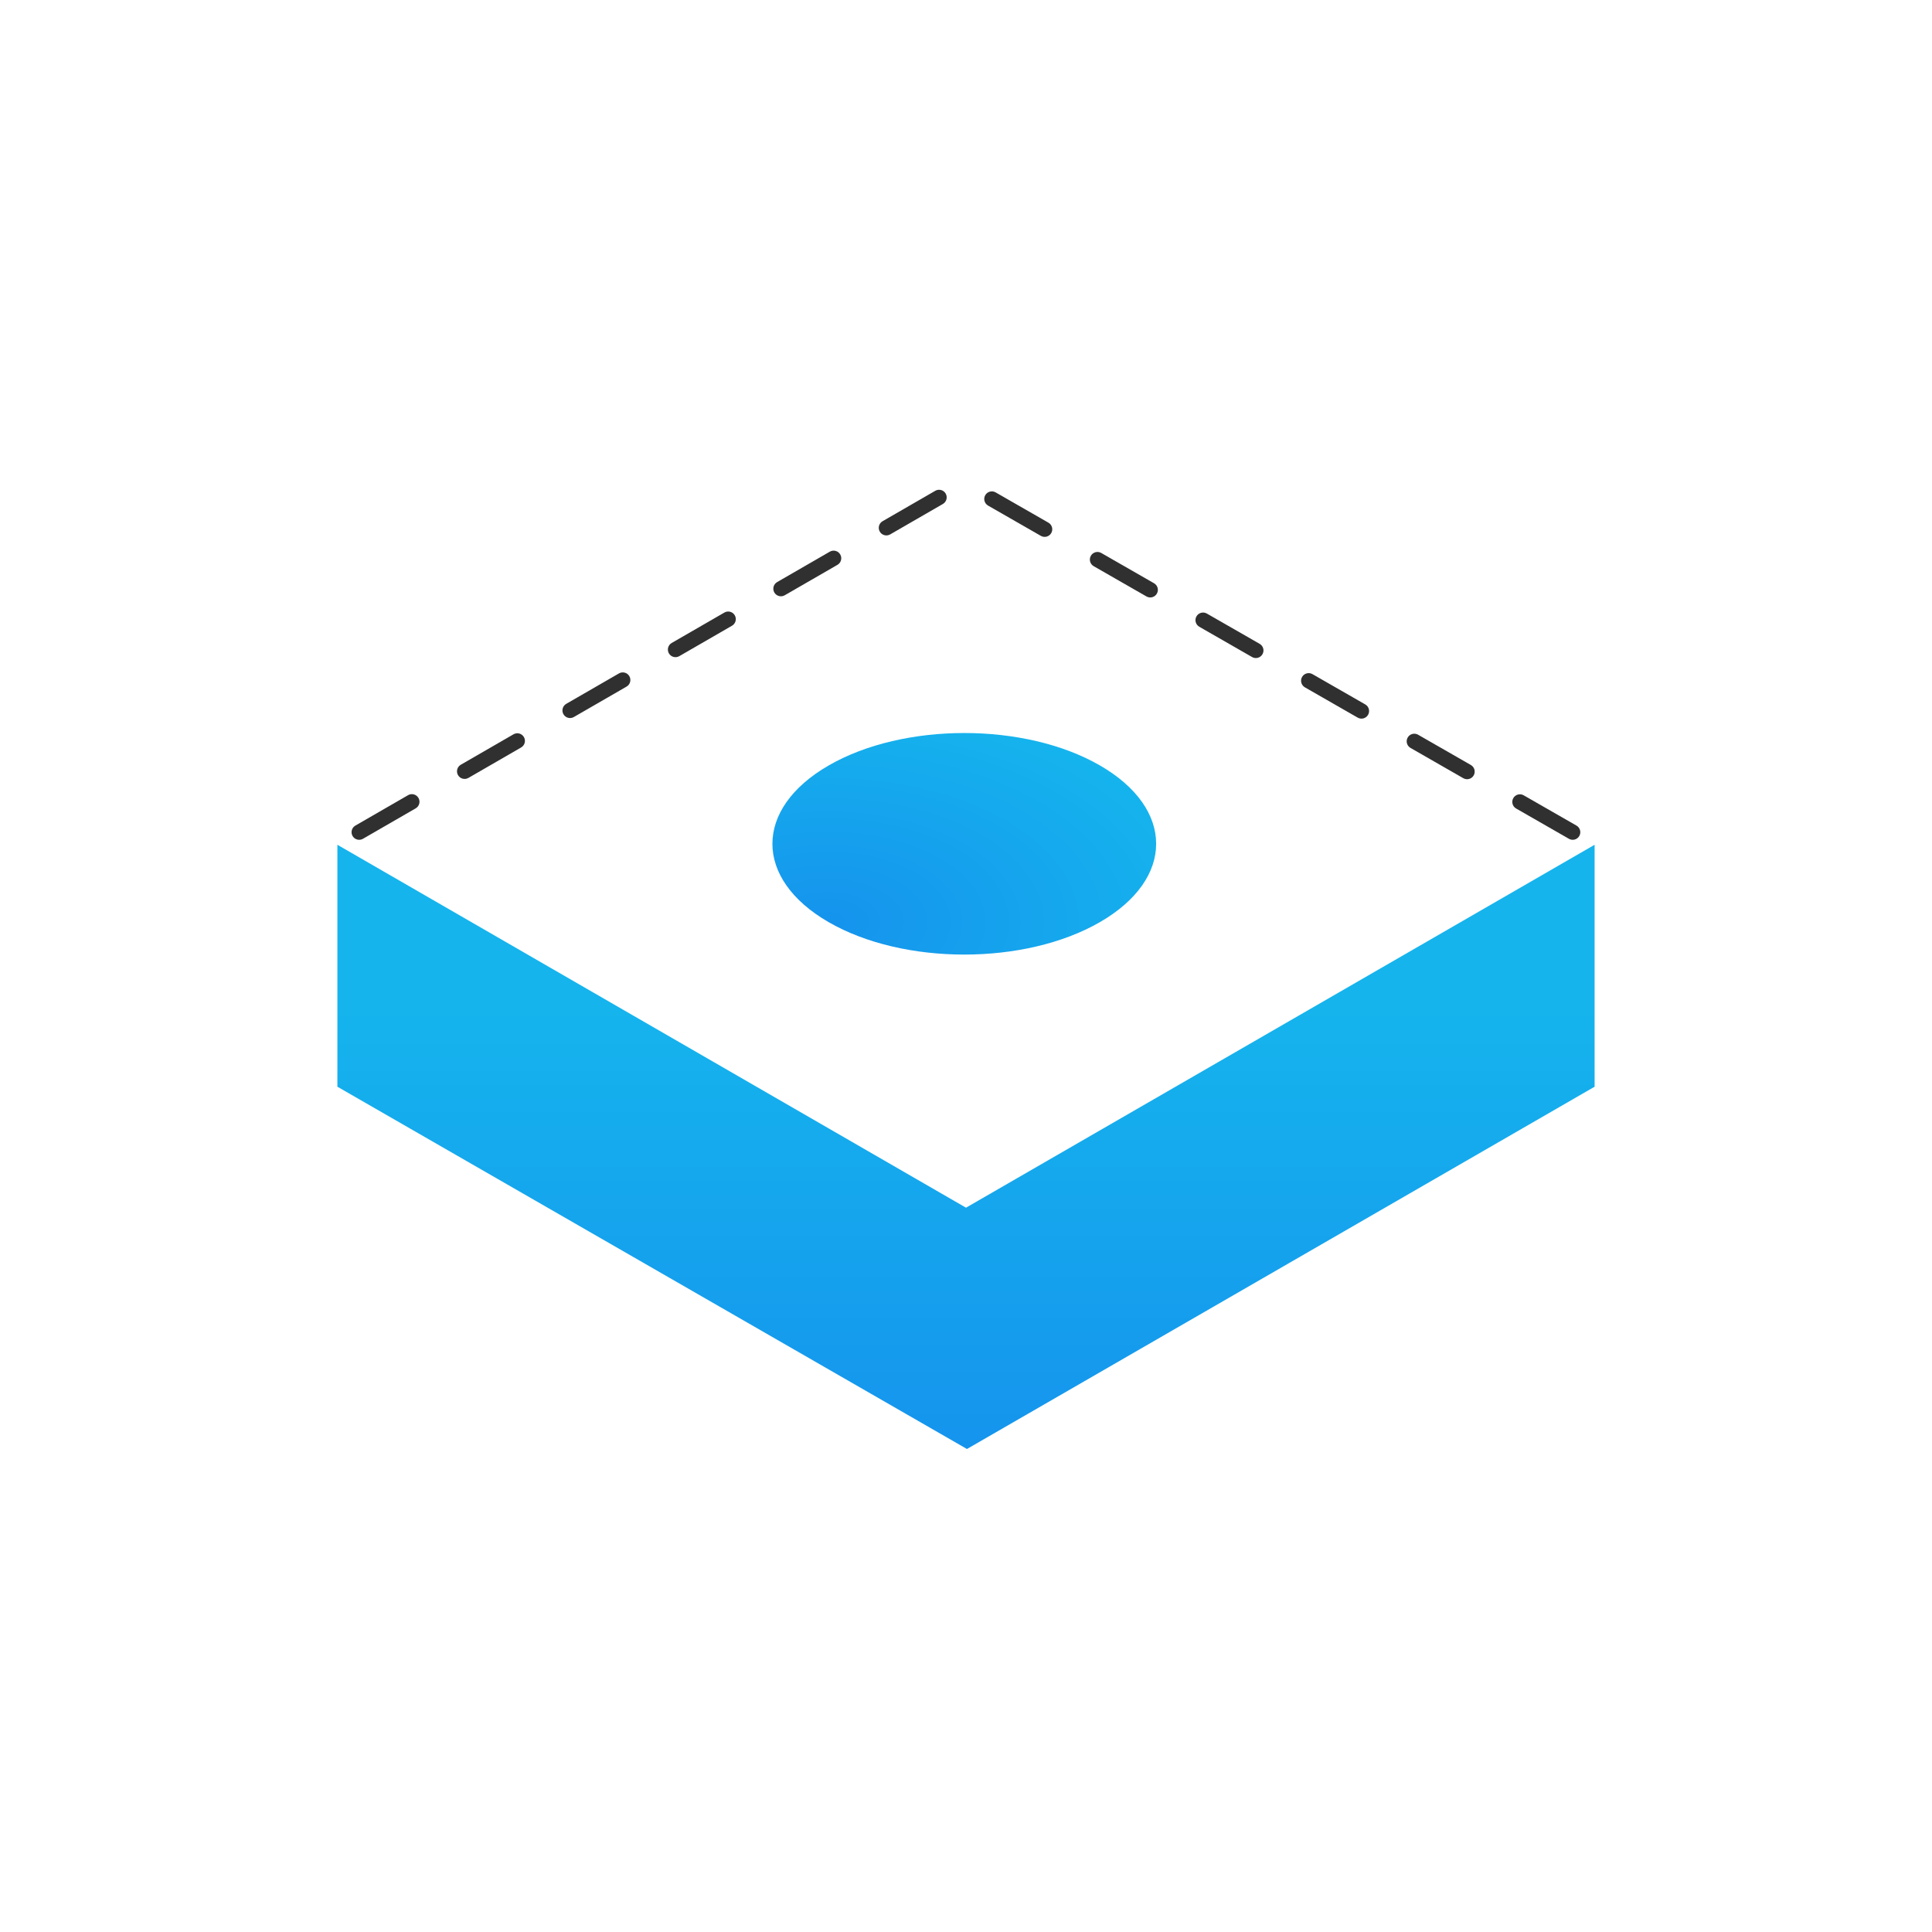
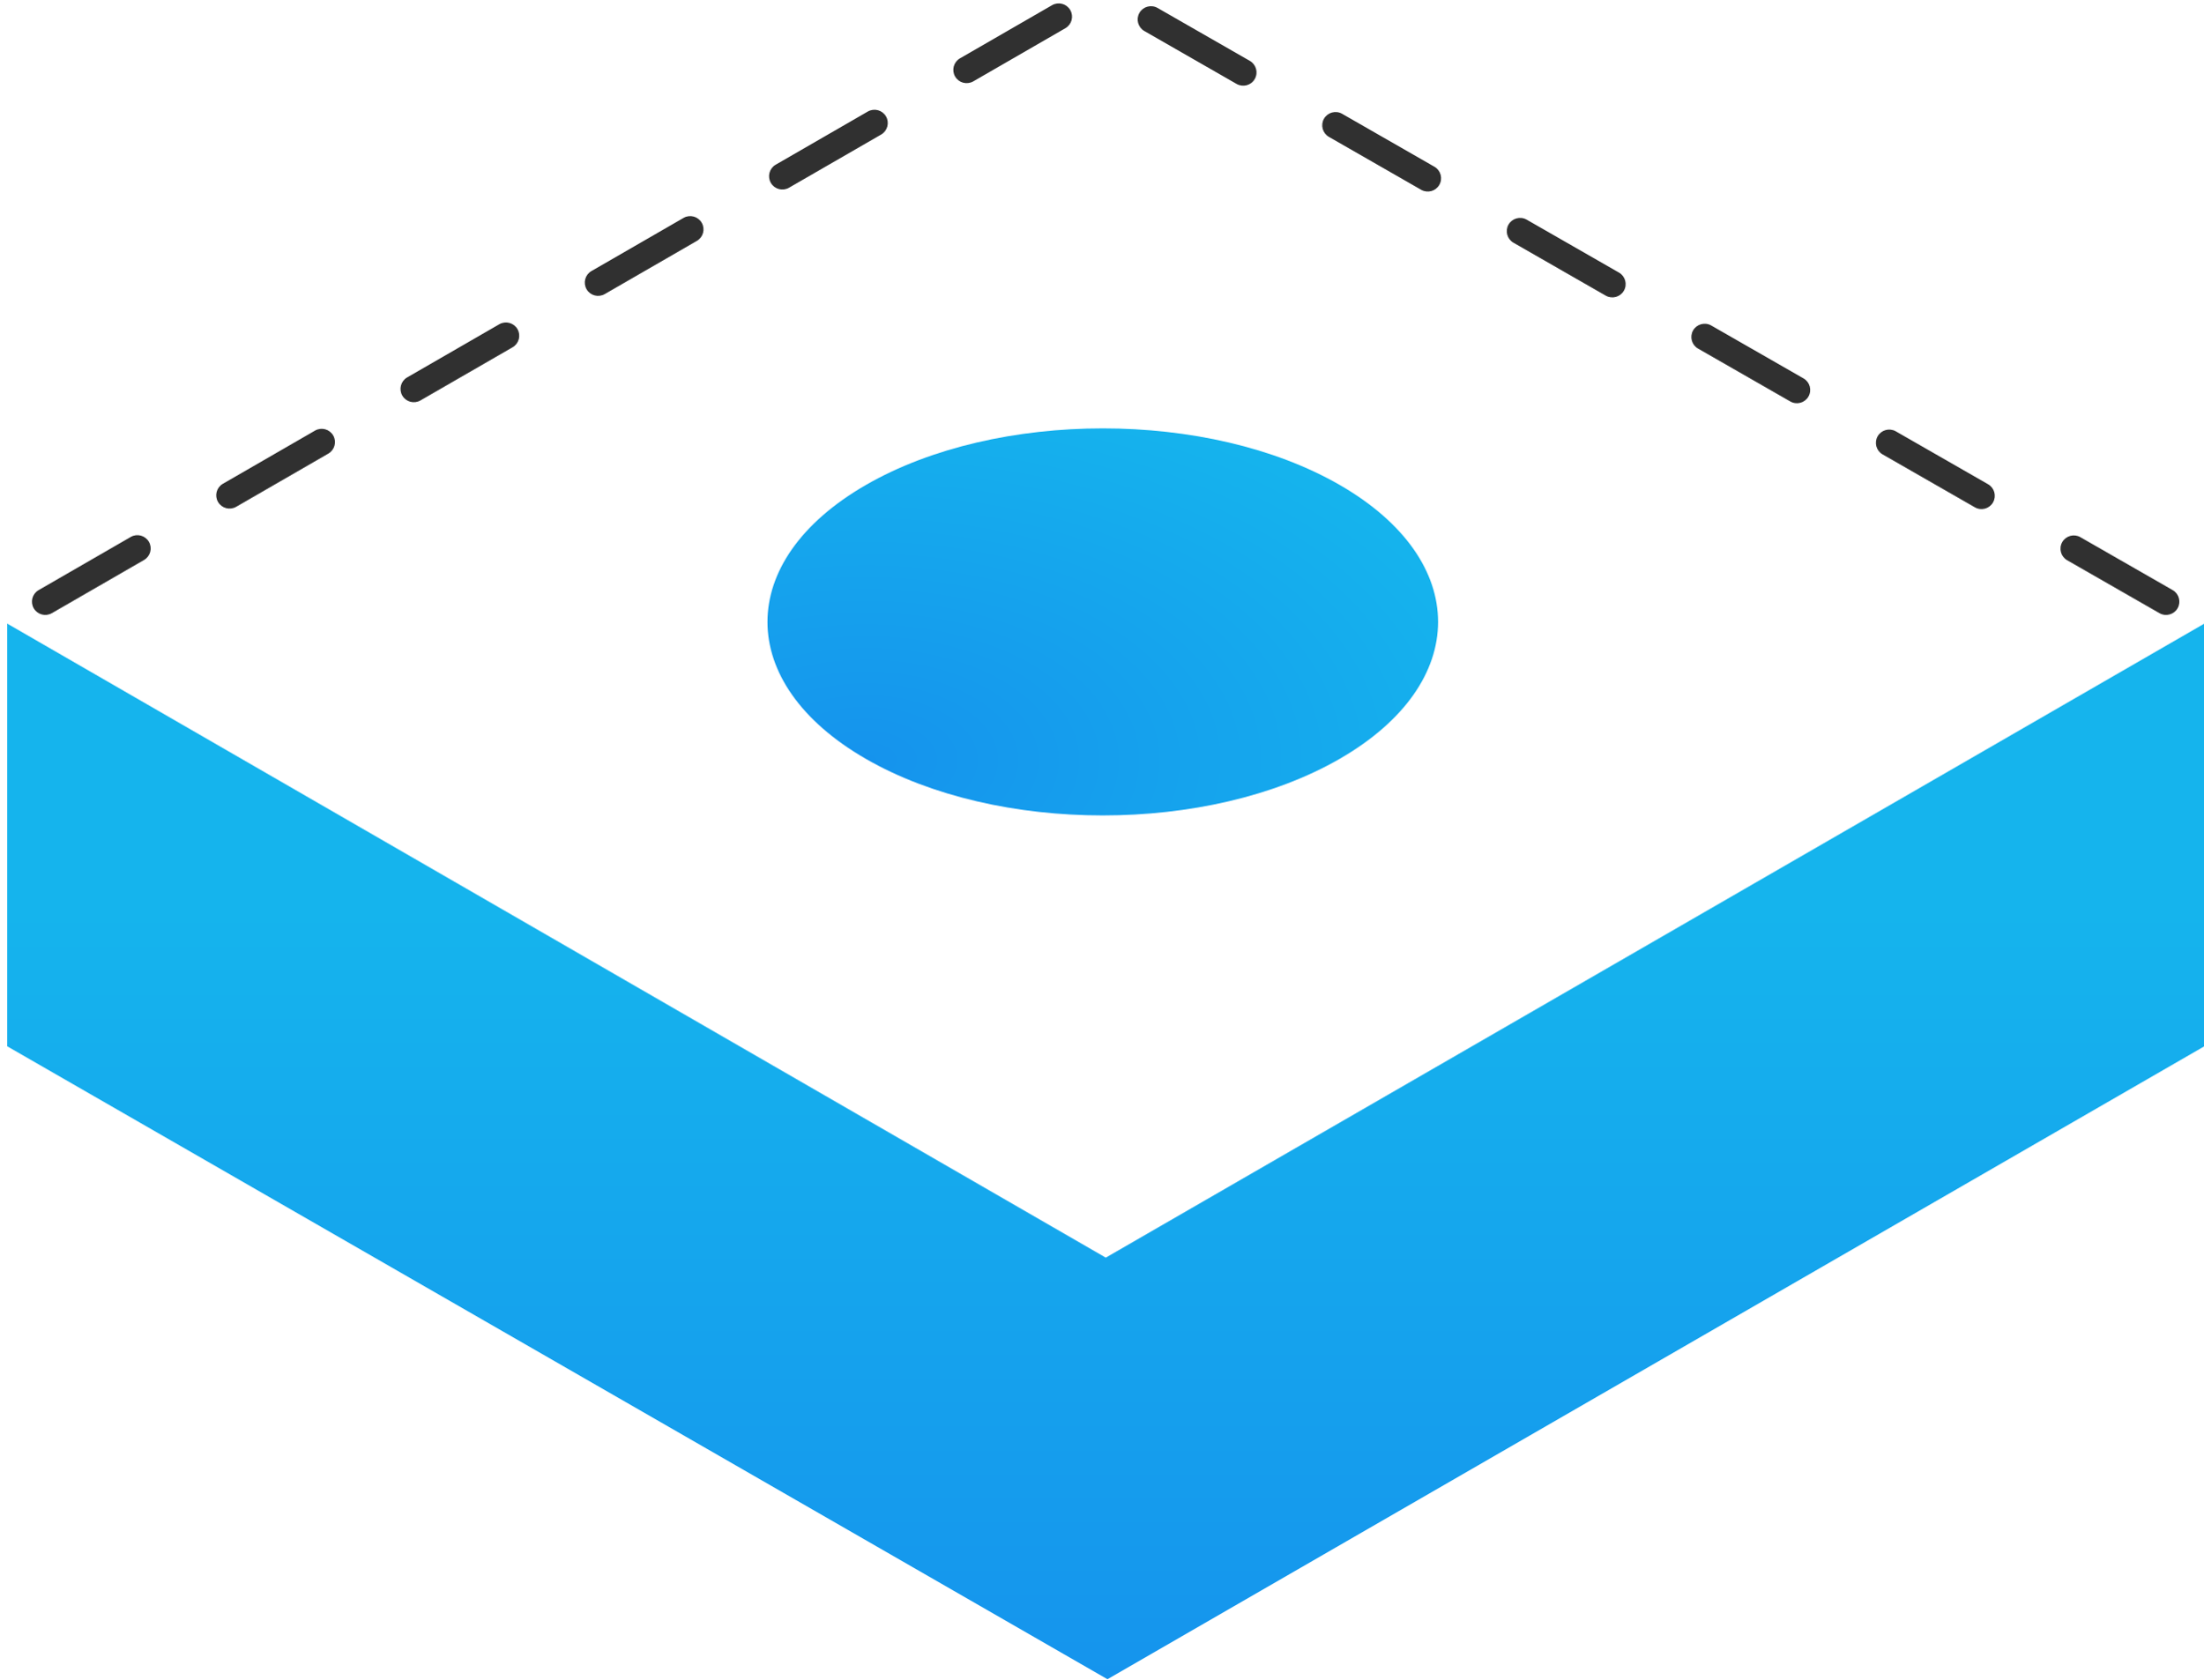
- <svg xmlns="http://www.w3.org/2000/svg" width="100%" height="100%" viewBox="0 0 400 400" version="1.1" xml:space="preserve" style="fill-rule:evenodd;clip-rule:evenodd;stroke-linejoin:round;stroke-miterlimit:2;">
+ <svg xmlns="http://www.w3.org/2000/svg" width="100%" height="100%" viewBox="69 101 261 199" version="1.1" xml:space="preserve" style="fill-rule:evenodd;clip-rule:evenodd;stroke-linejoin:round;stroke-miterlimit:2;">
  <g id="twitter_Profile_400px" transform="matrix(3.125,0,0,3.125,0,0)">
    <rect x="0" y="0" width="128" height="128" style="fill:none;" />
    <g transform="matrix(0.115958,0,0,0.115958,1.52927,3.87053)">
      <g transform="matrix(5.46155,0,0,5.46155,-590.458,-737.63)">
        <path d="M270.618,215.315C270.618,215.315 268.524,214.114 265.094,212.146C264.713,211.928 264.226,212.06 264.008,212.441C263.789,212.822 263.921,213.309 264.302,213.527C267.731,215.495 269.826,216.696 269.826,216.696C270.207,216.915 270.694,216.783 270.913,216.402C271.131,216.021 270.999,215.534 270.618,215.315ZM148.388,212.132C146.103,213.451 144.217,214.54 142.872,215.316C142.492,215.536 142.361,216.023 142.581,216.404C142.801,216.784 143.288,216.915 143.668,216.695C145.013,215.919 146.899,214.83 149.184,213.511C149.564,213.291 149.695,212.804 149.475,212.423C149.255,212.043 148.768,211.912 148.388,212.132ZM259.57,208.977C257.857,207.995 256.002,206.931 254.046,205.808C253.665,205.59 253.178,205.722 252.959,206.103C252.741,206.484 252.873,206.971 253.254,207.189C255.21,208.312 257.065,209.376 258.778,210.358C259.159,210.577 259.646,210.445 259.865,210.064C260.083,209.683 259.951,209.196 259.57,208.977ZM159.418,205.764C157.489,206.877 155.639,207.946 153.903,208.948C153.522,209.167 153.392,209.655 153.611,210.035C153.831,210.416 154.318,210.546 154.699,210.327C156.435,209.324 158.285,208.256 160.214,207.142C160.595,206.923 160.725,206.435 160.506,206.055C160.286,205.674 159.799,205.544 159.418,205.764ZM248.522,202.639C246.718,201.605 244.868,200.543 242.998,199.471C242.617,199.252 242.13,199.384 241.911,199.765C241.693,200.146 241.825,200.633 242.206,200.852C244.076,201.924 245.926,202.986 247.73,204.02C248.111,204.239 248.598,204.107 248.816,203.726C249.035,203.345 248.903,202.858 248.522,202.639ZM170.449,199.395C168.589,200.468 166.743,201.534 164.933,202.579C164.553,202.799 164.422,203.286 164.642,203.667C164.862,204.047 165.349,204.178 165.729,203.958C167.539,202.913 169.386,201.847 171.245,200.774C171.625,200.554 171.756,200.067 171.536,199.686C171.316,199.306 170.829,199.175 170.449,199.395ZM237.474,196.302C235.618,195.237 233.769,194.176 231.95,193.133C231.569,192.914 231.082,193.046 230.863,193.427C230.645,193.808 230.777,194.295 231.158,194.514C232.976,195.557 234.826,196.618 236.682,197.683C237.063,197.901 237.55,197.769 237.768,197.388C237.987,197.007 237.855,196.52 237.474,196.302ZM181.479,193.027C179.668,194.072 177.821,195.138 175.964,196.211C175.583,196.431 175.453,196.918 175.672,197.298C175.892,197.679 176.379,197.809 176.76,197.59C178.617,196.517 180.464,195.451 182.275,194.405C182.656,194.186 182.786,193.699 182.566,193.318C182.347,192.938 181.859,192.807 181.479,193.027ZM226.426,189.964C224.502,188.86 222.649,187.797 220.902,186.795C220.521,186.576 220.034,186.708 219.815,187.089C219.597,187.47 219.729,187.957 220.11,188.176C221.856,189.178 223.709,190.241 225.634,191.345C226.015,191.563 226.502,191.431 226.72,191.05C226.939,190.669 226.807,190.182 226.426,189.964ZM192.509,186.658C190.77,187.662 188.92,188.73 186.994,189.842C186.614,190.062 186.483,190.549 186.703,190.93C186.922,191.31 187.41,191.441 187.79,191.221C189.716,190.109 191.566,189.041 193.306,188.037C193.686,187.817 193.817,187.33 193.597,186.95C193.377,186.569 192.89,186.439 192.509,186.658ZM215.378,183.626C213.156,182.351 211.273,181.271 209.854,180.457C209.473,180.238 208.986,180.37 208.767,180.751C208.549,181.132 208.681,181.619 209.062,181.838C210.481,182.652 212.364,183.732 214.586,185.007C214.967,185.225 215.454,185.094 215.672,184.712C215.891,184.331 215.759,183.844 215.378,183.626ZM203.54,180.29C202.156,181.089 200.274,182.176 198.025,183.474C197.644,183.694 197.514,184.181 197.733,184.561C197.953,184.942 198.44,185.072 198.821,184.853C201.07,183.554 202.952,182.468 204.336,181.669C204.716,181.449 204.847,180.962 204.627,180.581C204.408,180.201 203.92,180.07 203.54,180.29Z" style="fill:rgb(26,26,26);fill-opacity:0.9;" />
      </g>
      <g transform="matrix(1.51313,0,0,1.51313,-467.179,-415.631)">
        <path d="M427.43,662.962L427.43,571.602L664.79,708.642L902.151,571.602L902.151,662.962L665.151,799.757L427.43,662.962Z" style="fill:url(#_Linear1);" />
      </g>
      <g transform="matrix(22.3599,-12.9095,25.819,14.9066,-39935.6,-54211.7)">
        <ellipse cx="-1212.02" cy="2617.22" rx="3.467" ry="3.002" style="fill:url(#_Radial2);" />
      </g>
    </g>
  </g>
  <defs>
    <linearGradient id="_Linear1" x1="0" y1="0" x2="1" y2="0" gradientUnits="userSpaceOnUse" gradientTransform="matrix(0,-170.986,395.176,-2.13038e-13,653.376,804.759)">
      <stop offset="0" style="stop-color:rgb(21,147,237);stop-opacity:1" />
      <stop offset="1" style="stop-color:rgb(21,180,237);stop-opacity:1" />
    </linearGradient>
    <radialGradient id="_Radial2" cx="0" cy="0" r="1" gradientUnits="userSpaceOnUse" gradientTransform="matrix(6.93368,0,0,6.00474,-1215.49,2617.22)">
      <stop offset="0" style="stop-color:rgb(21,147,237);stop-opacity:1" />
      <stop offset="1" style="stop-color:rgb(21,180,237);stop-opacity:1" />
    </radialGradient>
  </defs>
</svg>
